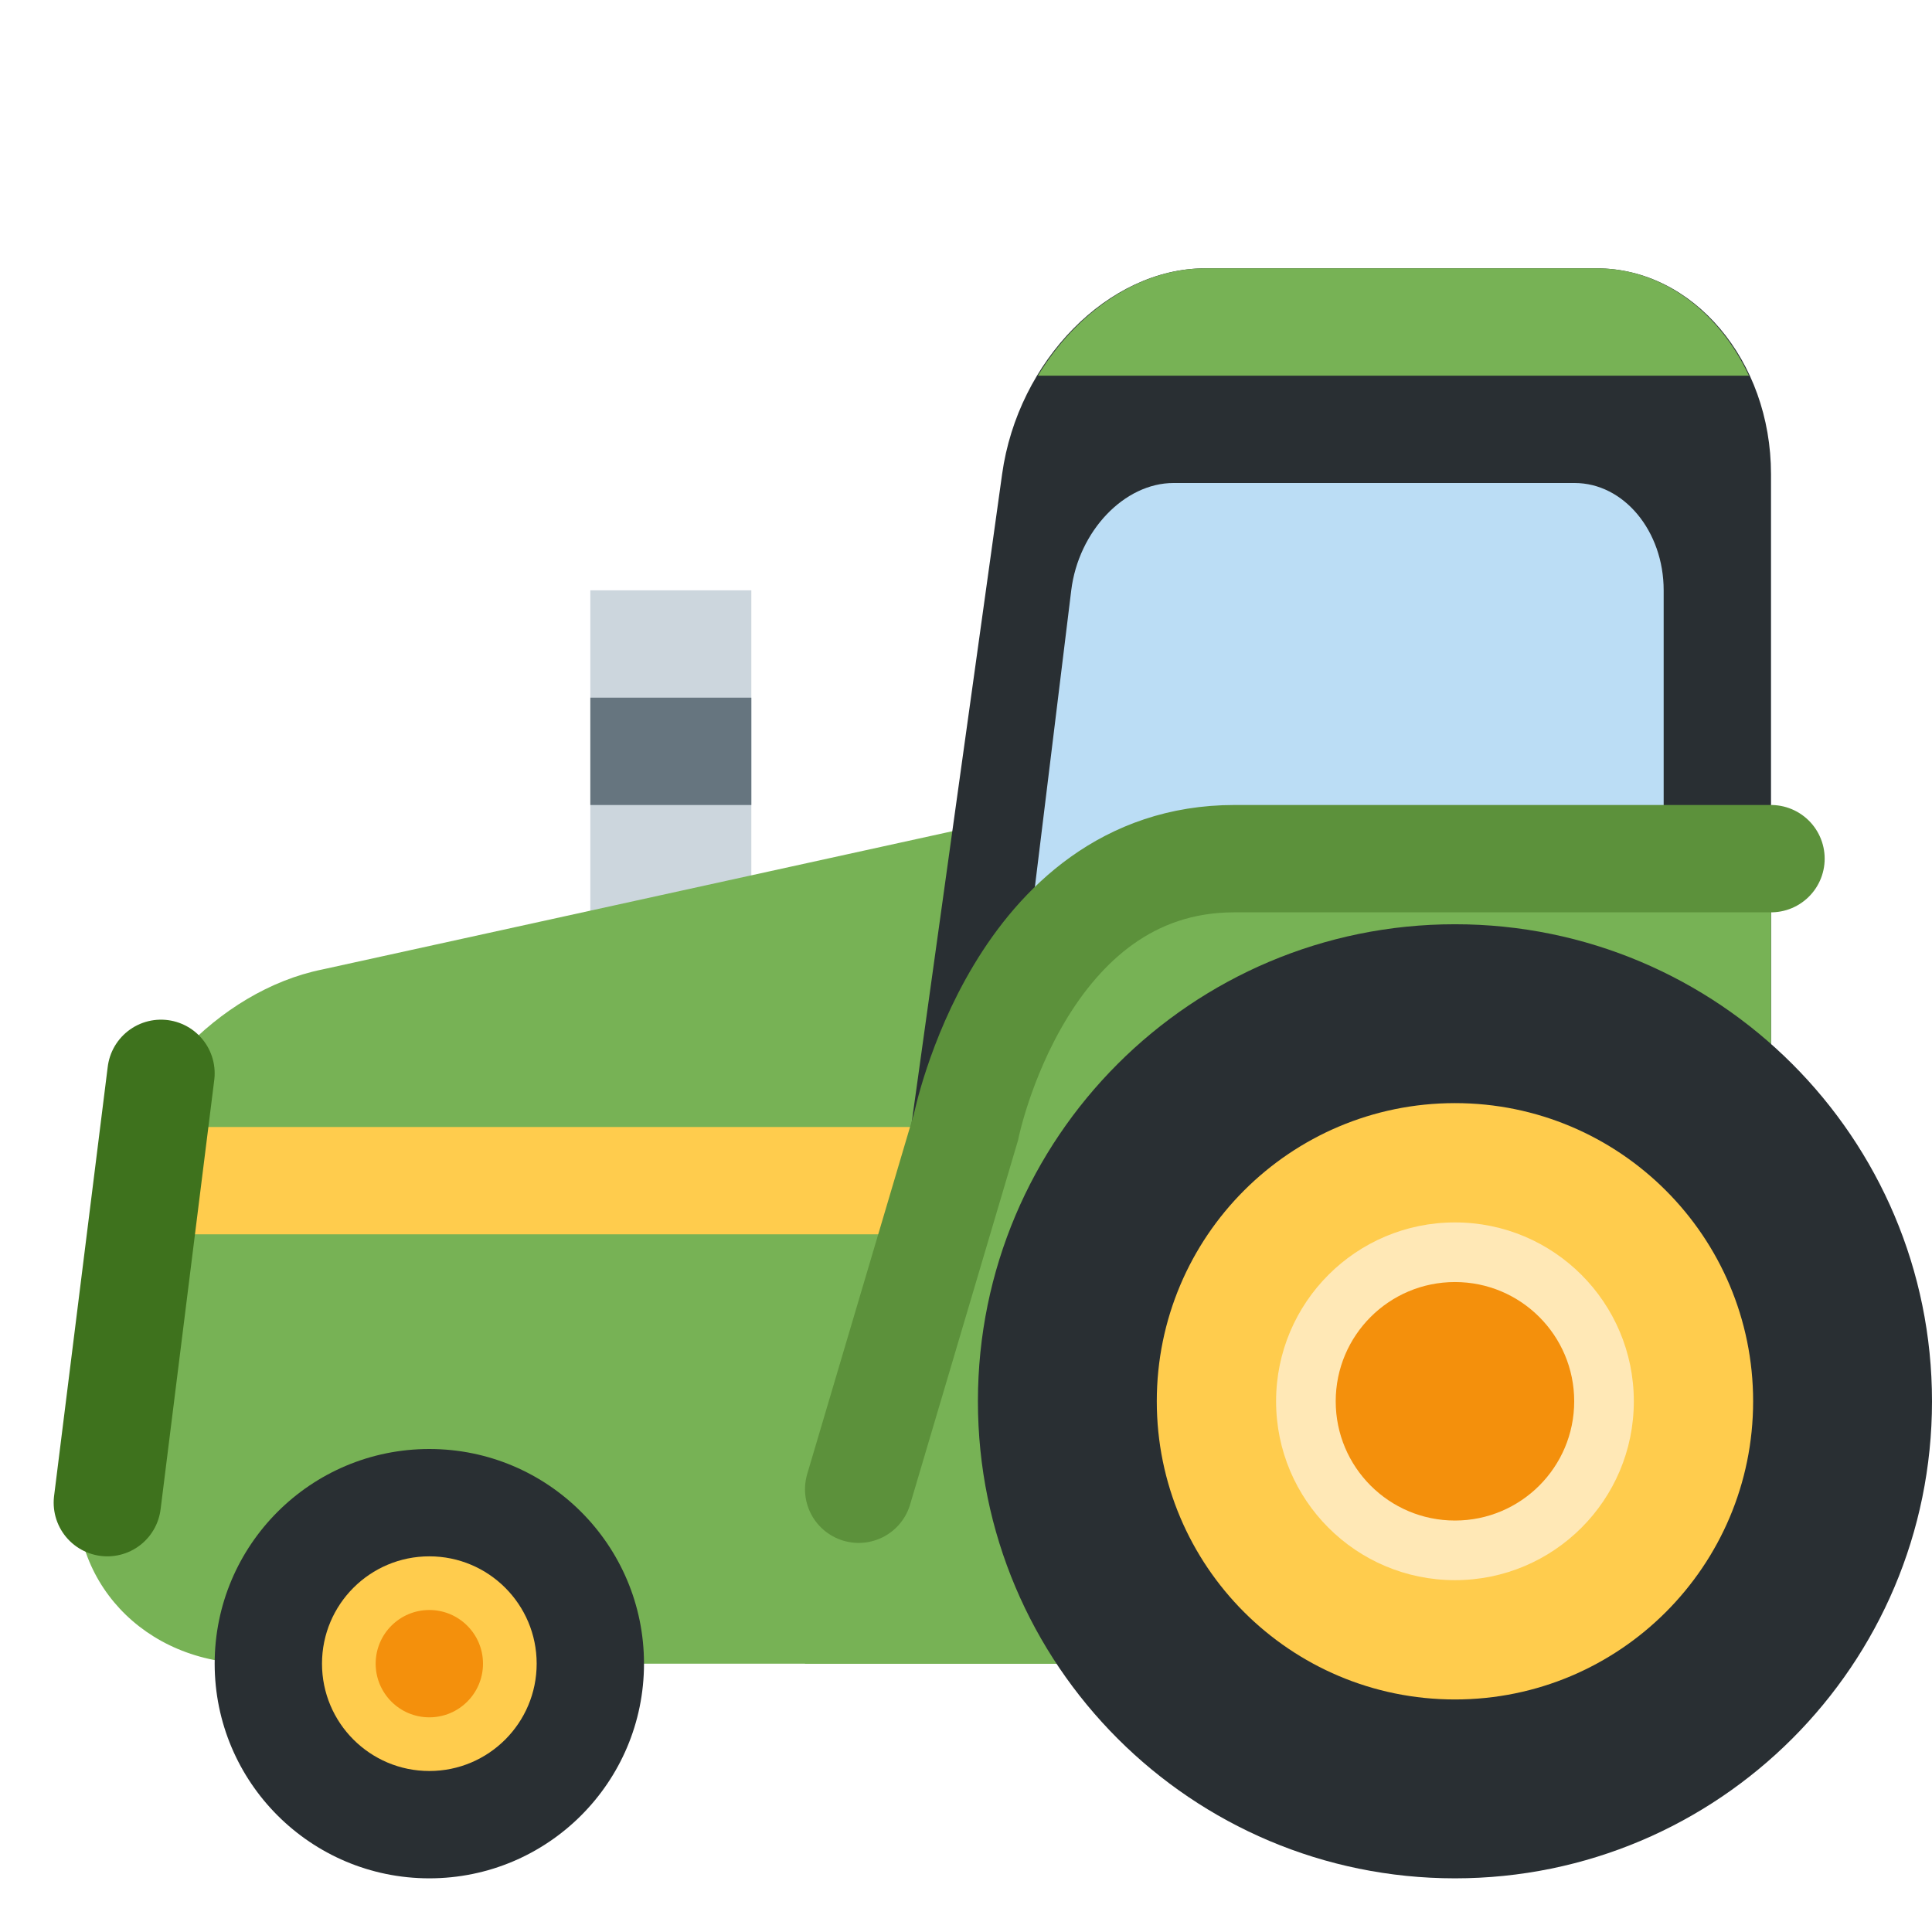
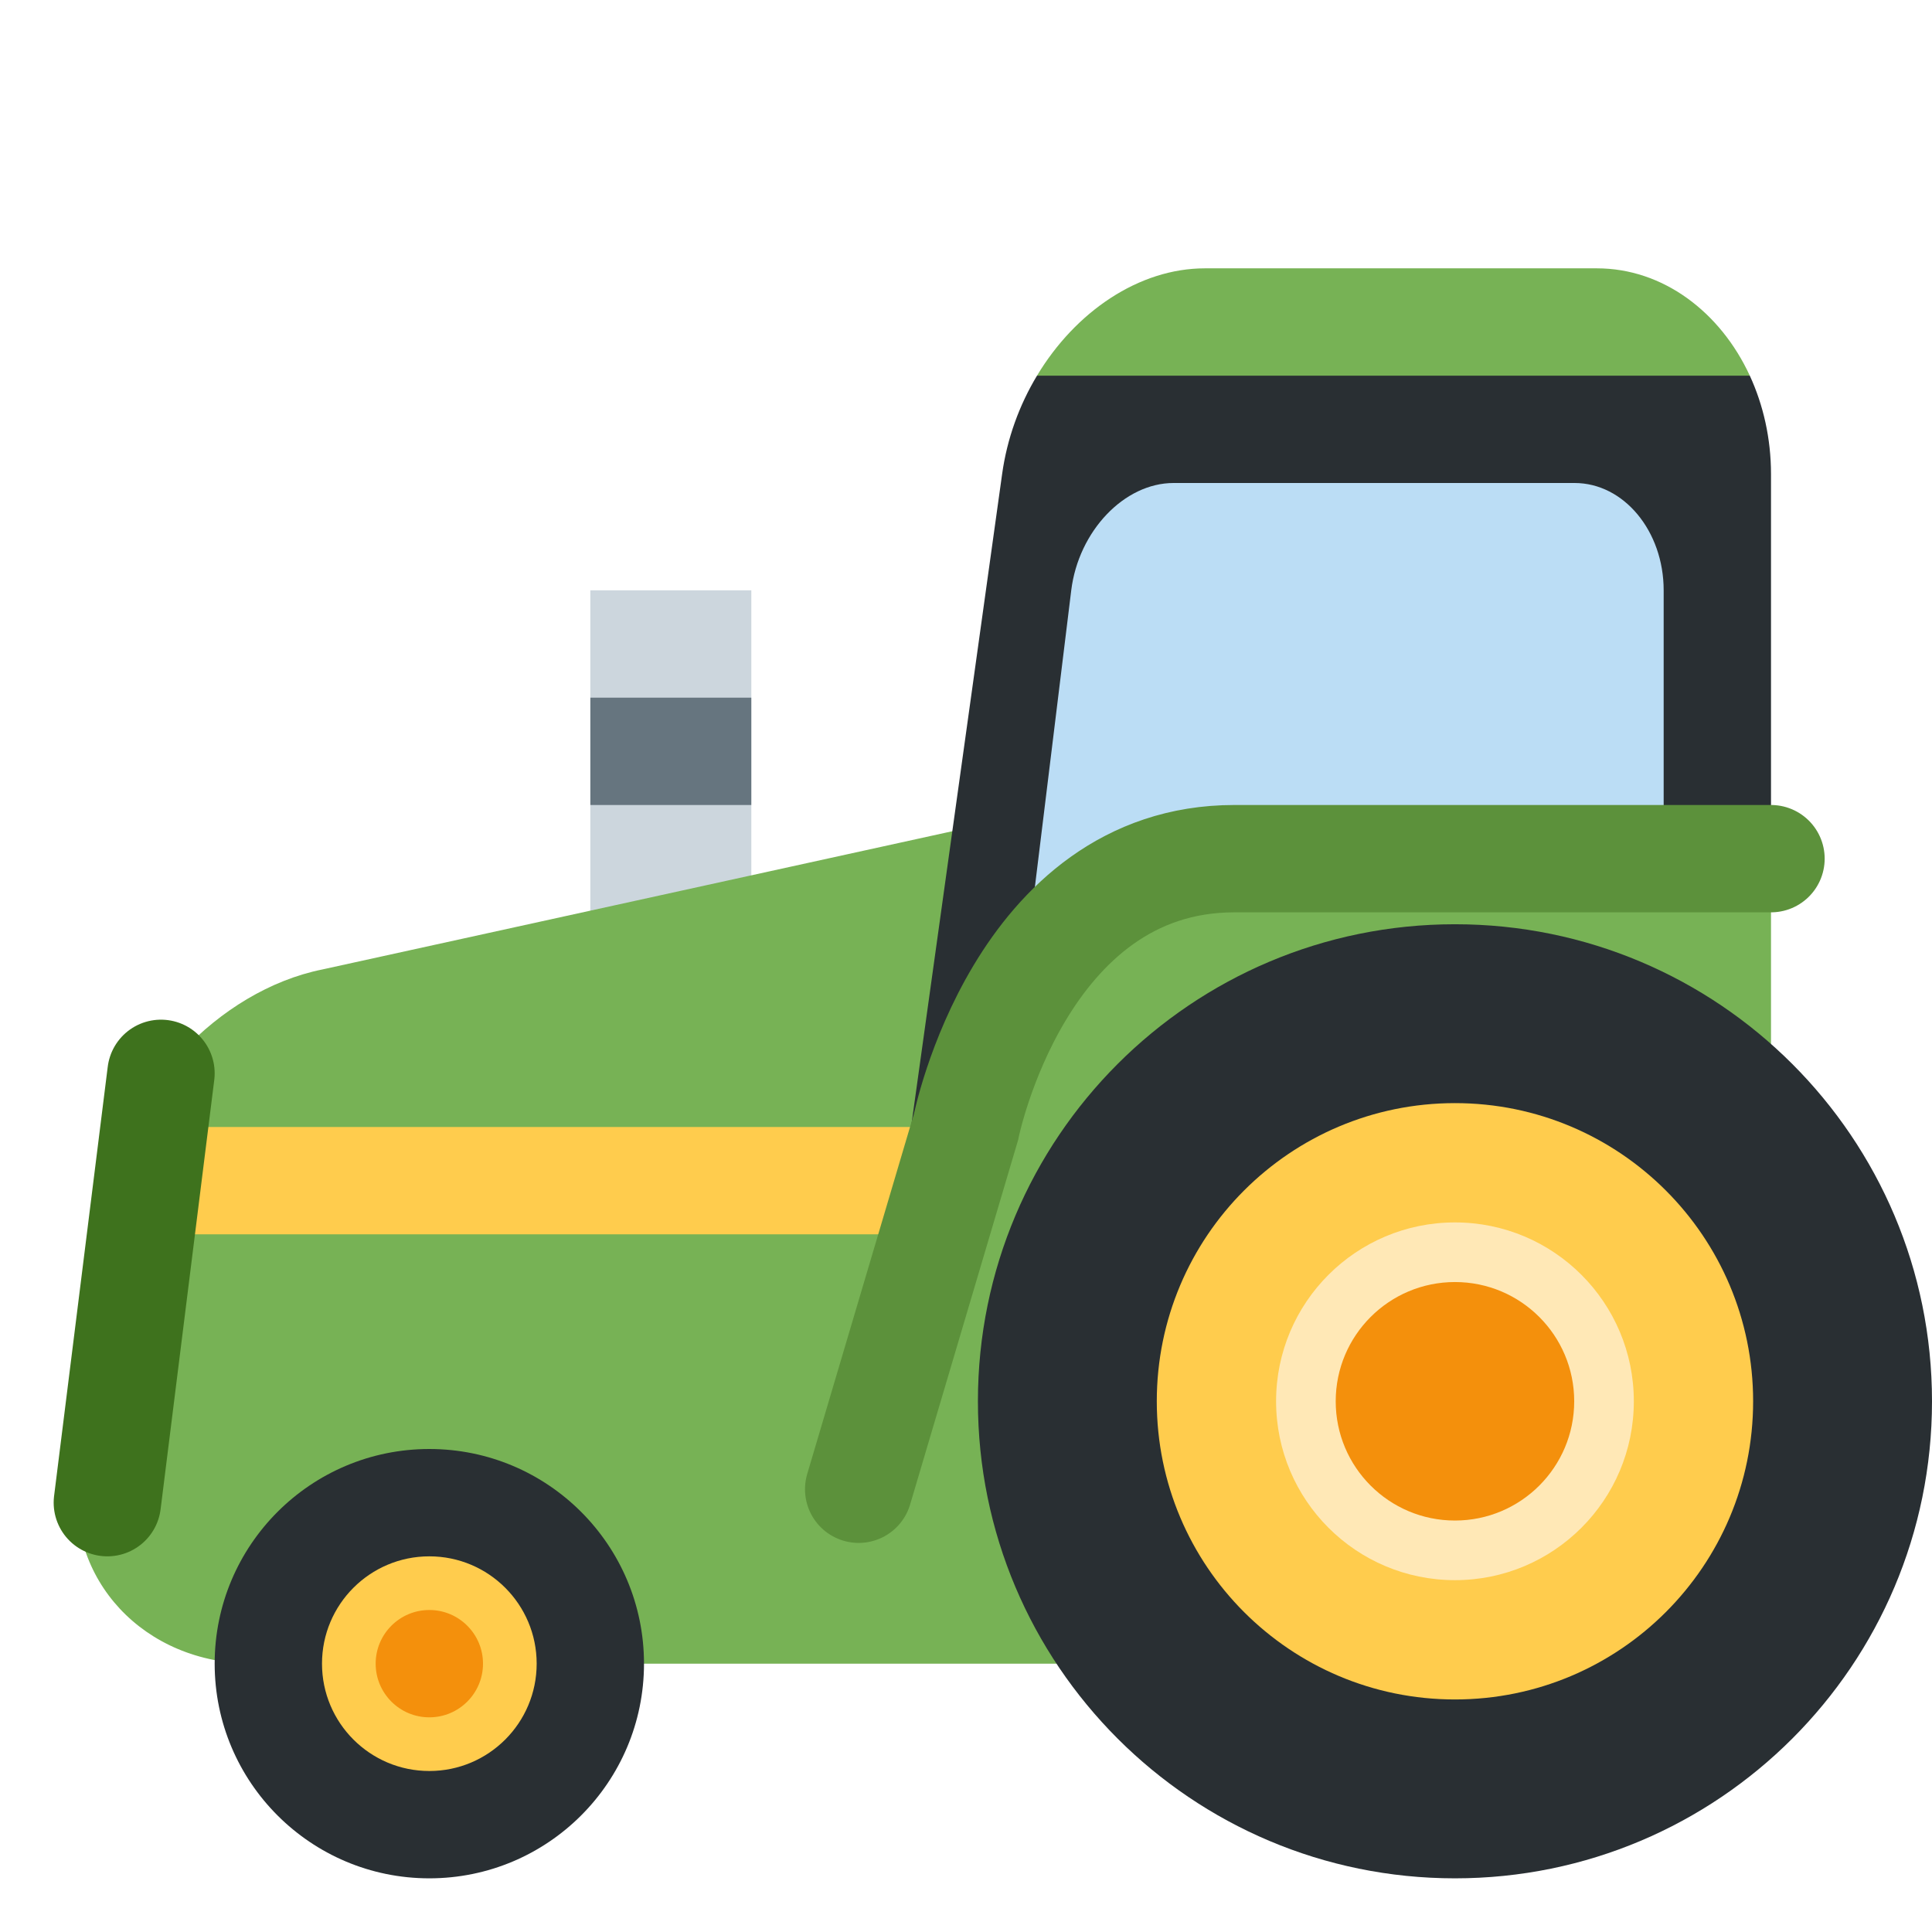
<svg xmlns="http://www.w3.org/2000/svg" viewBox="0 0 36 36">
  <g>
-     <rect width="3" height="9" x="11" y="11" fill="#ccd6dd" />
-     <rect width="3" height="2" x="11" y="13" fill="#66757f" />
+     <path fill="#ccd6dd" d="M 11,11 h3 v2 l-1,1 l1,1 v5 h-3 v-5 l1,-1 l-1,-1 v-2 Z" />
+     <path fill="#66757f" d="M 11,13 h3 v2 h-3 v-2 Z" />
  </g>
  <path d="M 24,26.157 a 3.675,4.843 0 01 -3.675,4.843 h-15.616 c -2.029,0 -3.488,-1.565 -3.257,-3.494 l 0.624,-5.242 c 0.231,-1.929 1.992,-3.807 3.928,-4.199 l 14.629,-3.21 c 1.863,-0.442 3.367,1.364 3.367,4.037 v7.265 Z" fill="#77b255" />
+   <path d="M 19.323,7 c 0.716,-1.192 1.899,-2 3.129,-2 h7.303 c 1.229,0 2.299,0.809 2.85,2 l -2,2 h-9.282 l -2,-2 Z" fill="#77b255" />
  <g>
-     <path d="M 16.535,24.167 l 2.138,-15.333 c 0.295,-2.118 1.987,-3.834 3.779,-3.834 h7.303 a 3.245,3.834 0 01 3.245,3.834 v15.333 a 4,3.833 0 01 -4,3.833 h-9 c -2.209,0 -3.76,-1.717 -3.465,-3.833 Z" fill="#292f33" />
+     <path fill="#292f33" d="M 16.535,24.167 l 2.138,-15.333 c 0.092,-0.664 0.322,-1.289 0.65,-1.834 h13.282 c 0.251,0.545 0.395,1.17 0.395,1.834 v7.166 l -16.465,8.167 Z" />
    <path d="M 18.245,25 l 1.716,-14 c 0.136,-1.104 0.989,-2 1.906,-2 h7.473 a 1.66,2 0 01 1.66,2 v14 a 2,2 0 01 -2,2 h-9 c -1.105,0 -1.89,-0.896 -1.755,-2 Z" fill="#bbddf5" />
-     <path d="M 32.588,7 h-13.248 c 0.718,-1.187 1.886,-2 3.112,-2 h7.303 c 1.227,0 2.281,0.813 2.833,2 Z" fill="#77b255" />
  </g>
-   <rect width="18" height="10" x="15" y="21" fill="#77b255" />
-   <path d="M 33,23 h-31 l 1,-2 h30 v2 Z" fill="#ffcc4d" />
-   <path d="M 33,16 v4 l -10,9 l -7,-1 l 3,-10 l 3,-2 h11 Z" fill="#77b255" />
+   <path d="M 3,21 h15 v2 h-16 l 1,-2 Z" fill="#ffcc4d" />
+   <path d="M 33,16 v13 h -10 l -7,-1 l 3,-10 l 3,-2 h11 Z" fill="#77b255" />
  <g>
    <circle r="4" cx="8" cy="31" fill="#292f33" />
    <circle r="8.889" cx="27.111" cy="26.111" fill="#292f33" />
    <circle r="2" cx="8" cy="31" fill="#ffcc4d" />
    <circle r="5.556" cx="27.111" cy="26.111" fill="#ffcc4d" />
    <circle r="3.333" cx="27.111" cy="26.111" fill="#ffe8b6" />
    <circle r="1" cx="8" cy="31" fill="#f4900c" />
    <circle r="2.222" cx="27.111" cy="26.111" fill="#f4900c" />
  </g>
  <path d="M 16,27.75 L 18,21 s 1,-5 5,-5 h 10" stroke-width="2" stroke-linecap="round" fill="none" stroke="#5c913b" />
  <path d="M 2,28 l 1,-8" stroke-width="2" stroke-linecap="round" fill="none" stroke="#3e721d" />
</svg>
